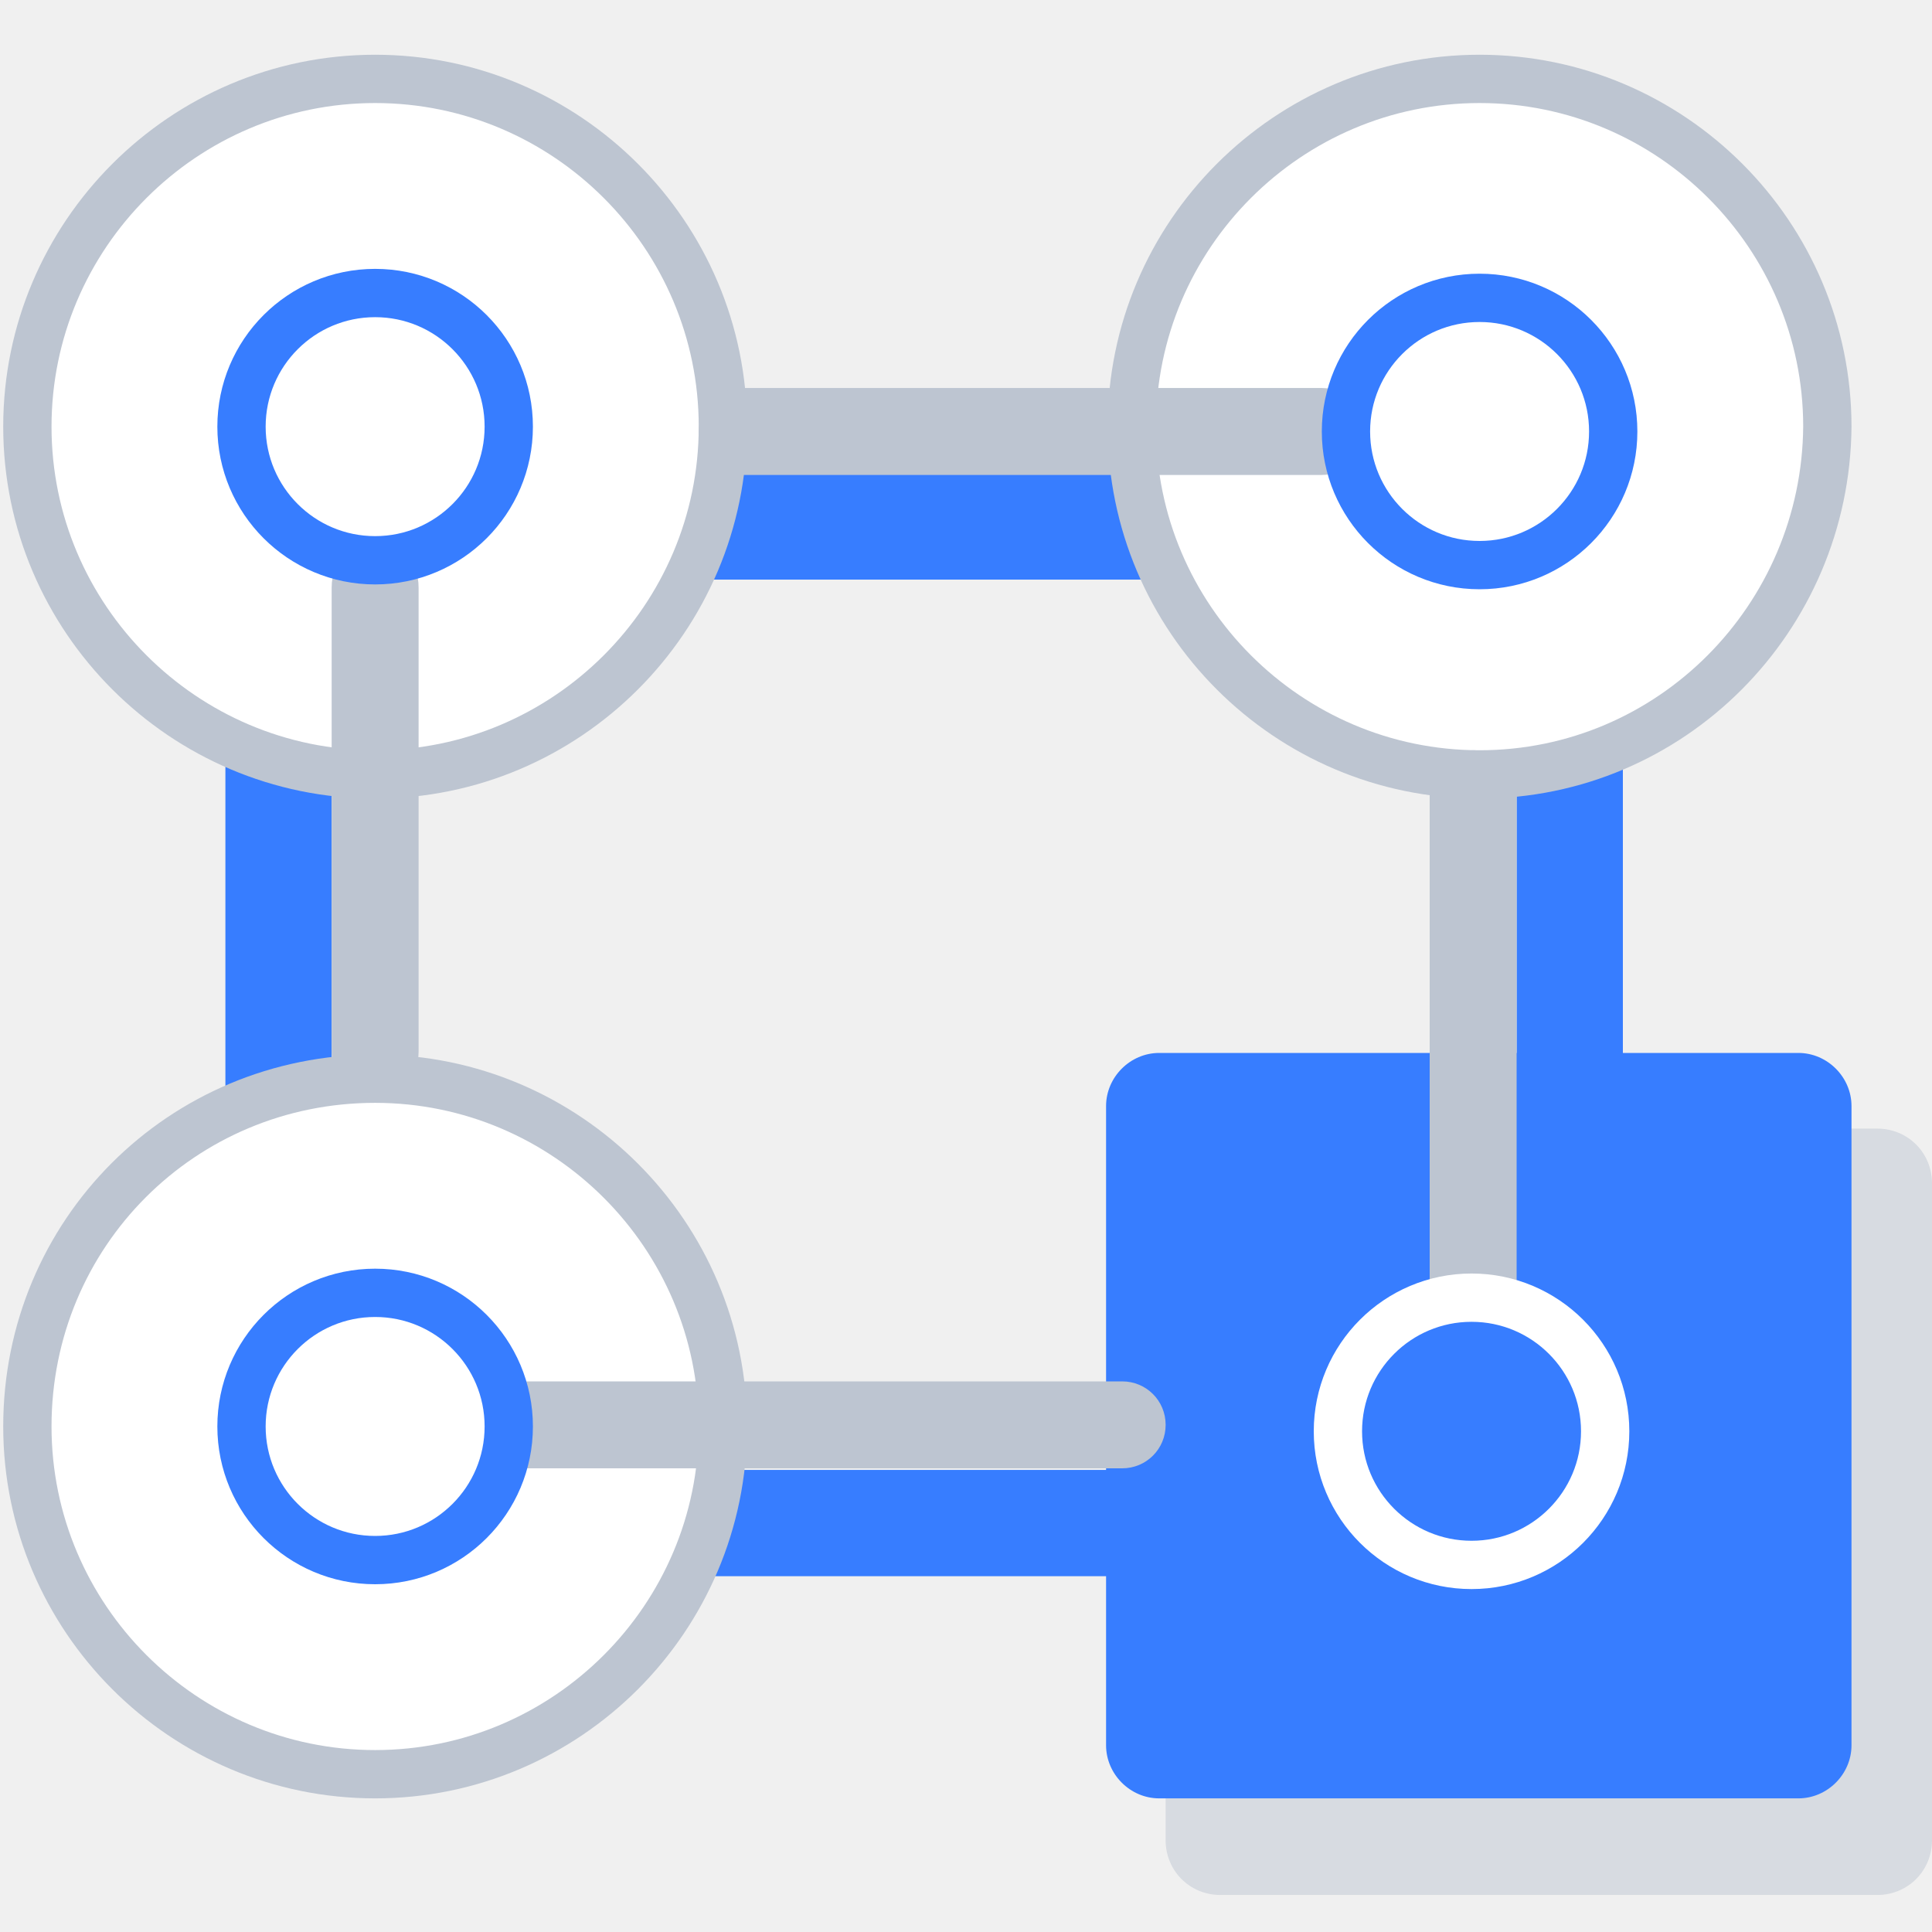
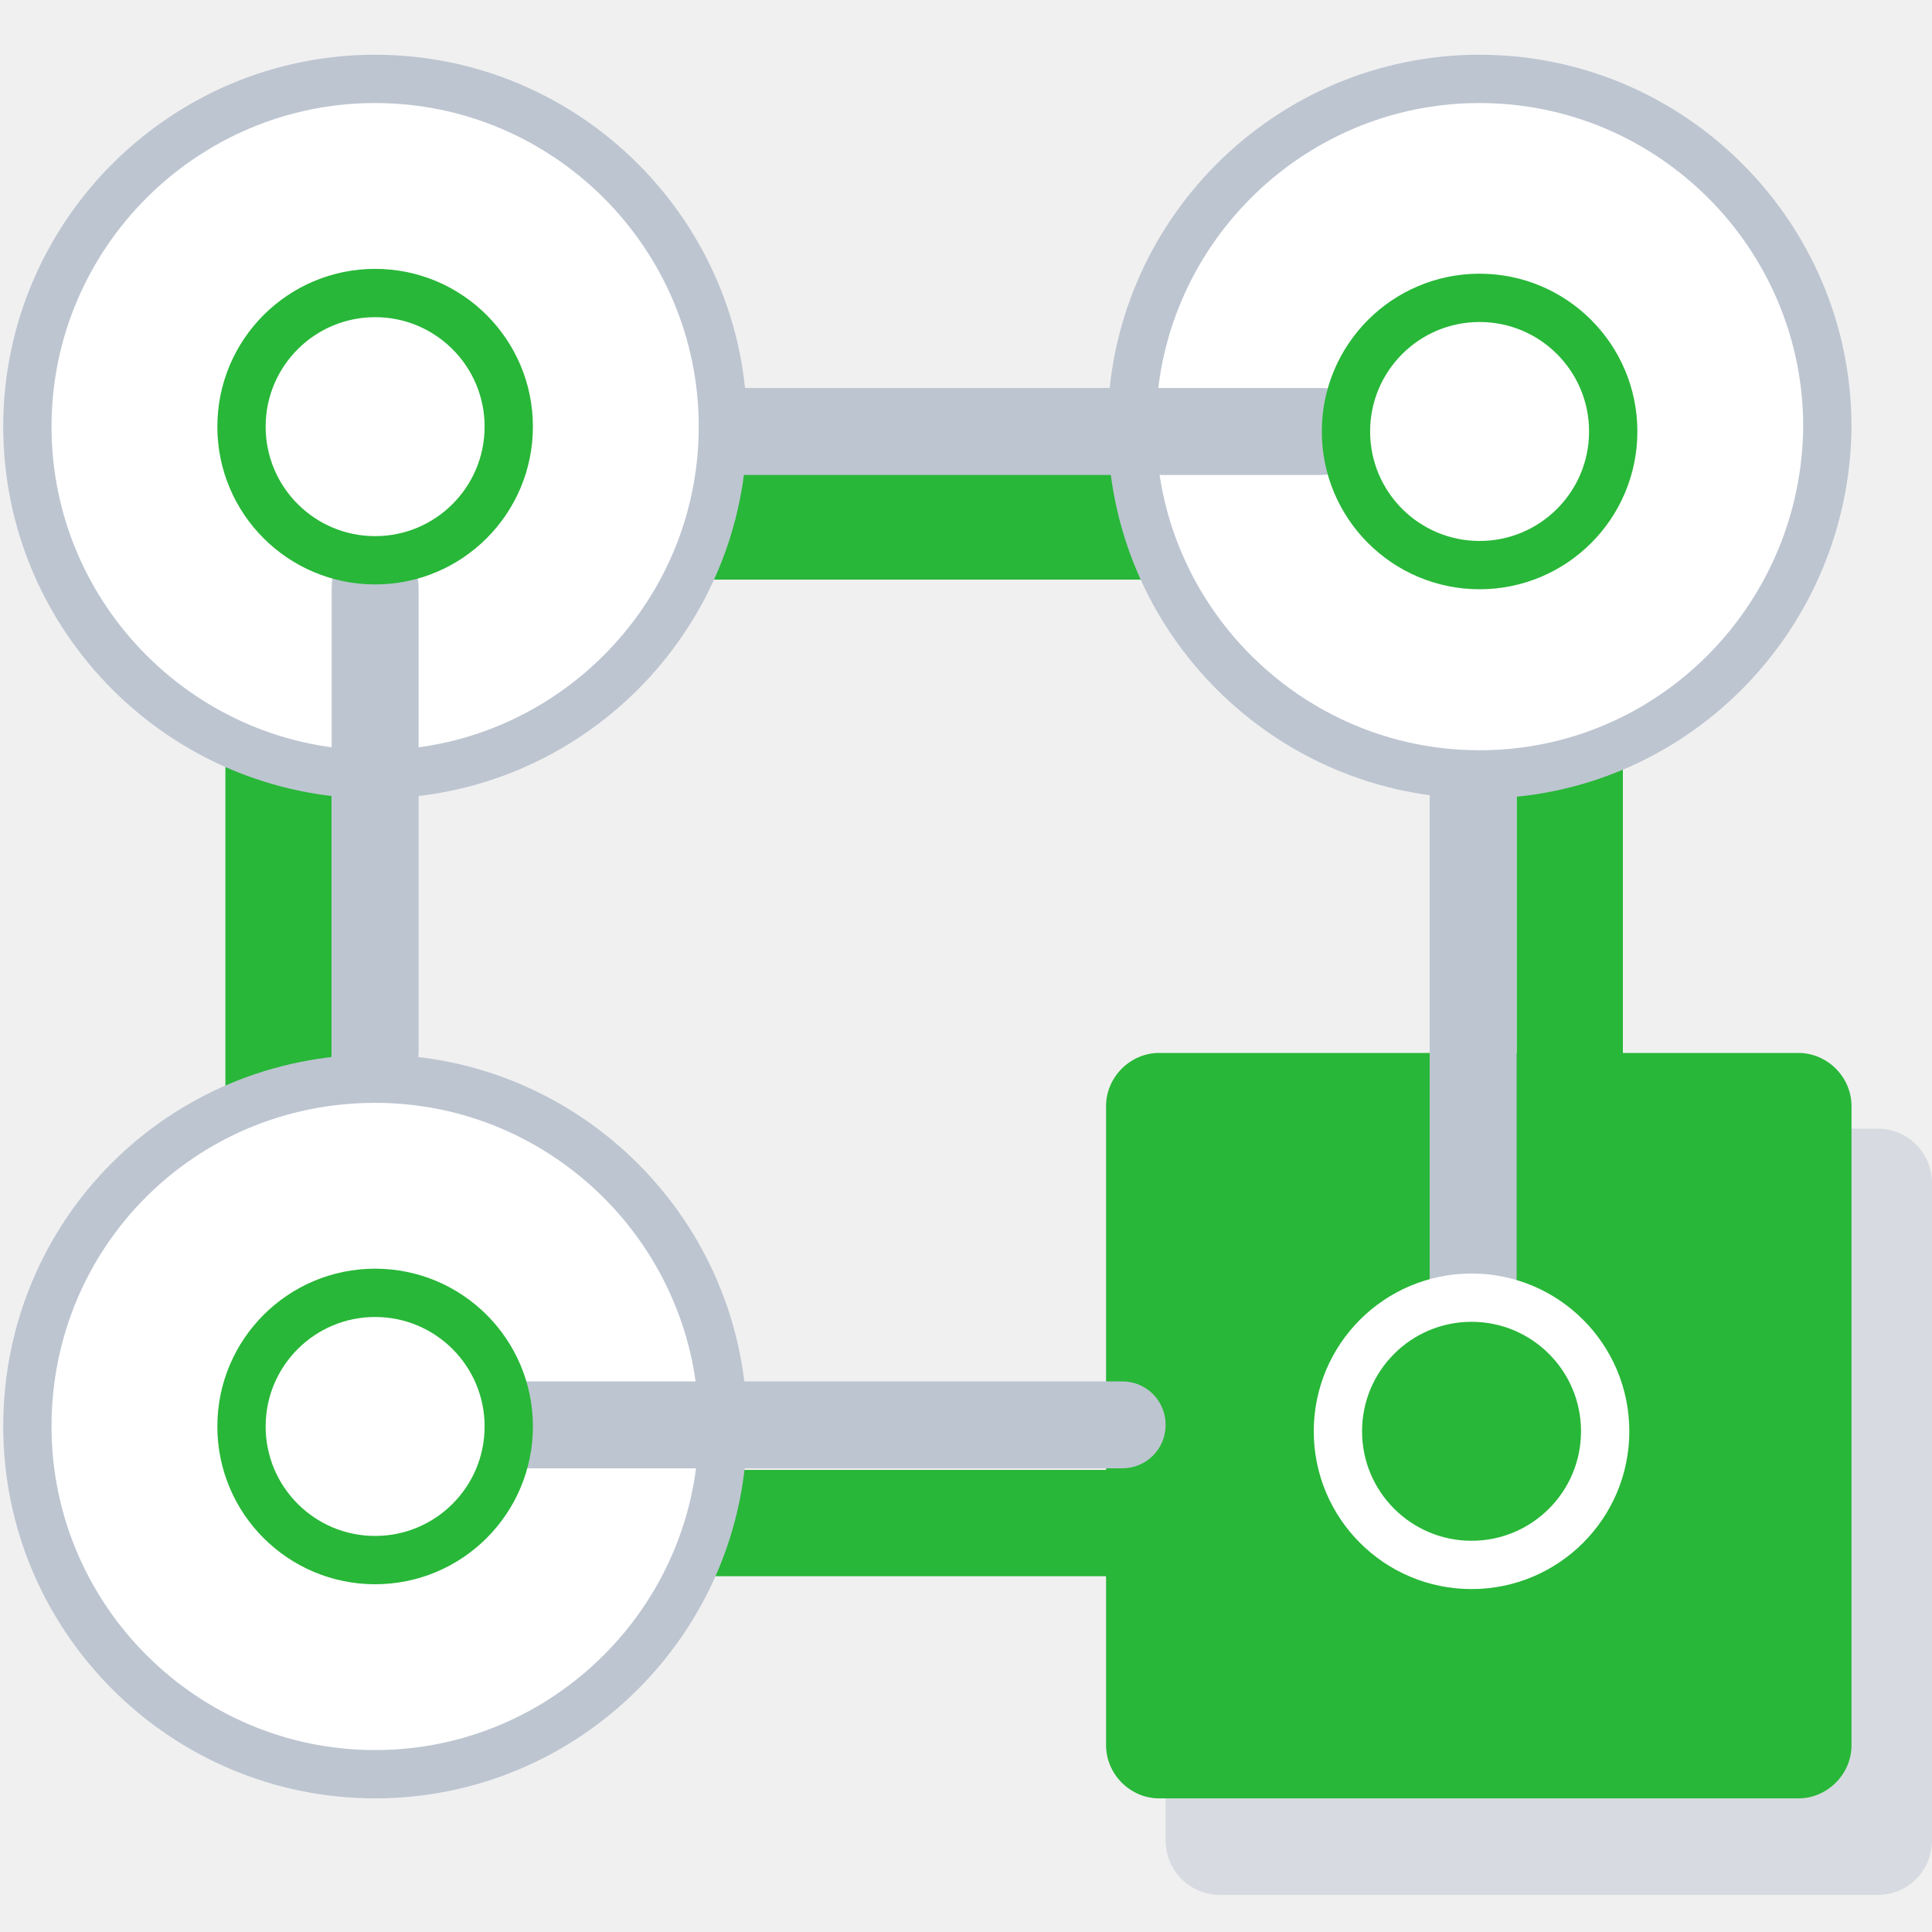
<svg xmlns="http://www.w3.org/2000/svg" x="0px" y="0px" viewBox="0 0 120 120" style="enable-background:new 0 0 120 120;" xml:space="preserve">
  <style type="text/css">
- 	.icon-56-0{fill:#377DFF;}
+ 	.icon-56-0{fill:#28b738;}
	.icon-56-1{fill:#BDC5D1;}
	.icon-56-2{fill:#FFFFFF;stroke:#BDC5D1;}
- 	.icon-56-3{fill:#377DFF;stroke:#FFFFFF;}
- 	.icon-56-4{fill:#FFFFFF;stroke:#377DFF;}
+ 	.icon-56-3{fill:#28b738;stroke:#FFFFFF;}
+ 	.icon-56-4{fill:#FFFFFF;stroke:#28b738;}
</style>
  <path class="icon-56-0 fill-primary" d="M17.3,78.5L17.3,78.5c-1.8,0-3.3-1.5-3.3-3.3V38.5c0-1.8,1.5-3.3,3.3-3.3h0c1.8,0,3.3,1.5,3.3,3.3v36.6  C20.6,77,19.1,78.5,17.3,78.5z" />
  <path class="icon-56-0 fill-primary" d="M77.2,36H40.6c-1.8,0-3.3-1.5-3.3-3.3v0c0-1.8,1.5-3.3,3.3-3.3h36.6c1.8,0,3.3,1.5,3.3,3.3v0  C80.5,34.5,79,36,77.2,36z" />
  <path class="icon-56-0 fill-primary" d="M97.5,80.5L97.5,80.5c-1.8,0-3.3-1.5-3.3-3.3V40.6c0-1.8,1.5-3.3,3.3-3.3h0c1.8,0,3.3,1.5,3.3,3.3v36.6  C100.9,79,99.4,80.5,97.5,80.5z" />
  <path class="icon-56-1 fill-gray-400" opacity=".5" d="M116.6,117.7H75.8c-1.9,0-3.4-1.5-3.4-3.4V73.5c0-1.9,1.5-3.4,3.4-3.4h40.8c1.9,0,3.4,1.5,3.4,3.4v40.8  C120,116.2,118.5,117.7,116.6,117.7z" />
  <path class="icon-56-0 fill-primary" d="M111.7,111.7H72c-1.8,0-3.3-1.5-3.3-3.3V68.7c0-1.8,1.5-3.3,3.3-3.3h39.7c1.8,0,3.3,1.5,3.3,3.3v39.7  C115,110.2,113.5,111.7,111.7,111.7z" />
  <path class="icon-56-0 fill-primary" d="M73.5,97.9H36.9c-1.8,0-3.3-1.5-3.3-3.3v0c0-1.8,1.5-3.3,3.3-3.3h36.6c1.8,0,3.3,1.5,3.3,3.3v0  C76.8,96.4,75.3,97.9,73.5,97.9z" />
  <path class="icon-56-2 fill-white stroke-gray-400" stroke-width="3" stroke-miterlimit="10" d="M23.3,110.2L23.3,110.2c-11.9,0-21.6-9.7-21.6-21.6v0C1.7,76.6,11.3,67,23.3,67h0c11.9,0,21.6,9.7,21.6,21.6v0  C44.9,100.5,35.2,110.2,23.3,110.2z" />
  <path class="icon-56-2 fill-white stroke-gray-400" stroke-width="3" stroke-miterlimit="10" d="M23.3,48.1L23.3,48.1c-11.9,0-21.6-9.7-21.6-21.6v0c0-11.9,9.7-21.6,21.6-21.6h0c11.9,0,21.6,9.7,21.6,21.6v0  C44.9,38.4,35.2,48.1,23.3,48.1z" />
  <path class="icon-56-2 fill-white stroke-gray-400" stroke-width="3" stroke-miterlimit="10" d="M91.9,48.1L91.9,48.1c-11.9,0-21.6-9.7-21.6-21.6v0c0-11.9,9.7-21.6,21.6-21.6h0c11.9,0,21.6,9.7,21.6,21.6v0  C113.4,38.4,103.8,48.1,91.9,48.1z" />
  <path class="icon-56-1 fill-gray-400" d="M69.7,91.2H32.8c-1.5,0-2.7-1.2-2.7-2.7l0,0c0-1.5,1.2-2.7,2.7-2.7h36.9c1.5,0,2.7,1.2,2.7,2.7l0,0  C72.4,90,71.2,91.2,69.7,91.2z" />
  <path class="icon-56-1 fill-gray-400" d="M91.5,82.1L91.5,82.1c-1.5,0-2.7-1.1-2.7-2.6V49.2c0-1.4,1.2-2.6,2.7-2.6h0c1.5,0,2.7,1.1,2.7,2.6v30.3  C94.2,81,93,82.1,91.5,82.1z" />
  <path class="icon-56-1 fill-gray-400" d="M23.3,68.4L23.3,68.4c-1.5,0-2.7-1.3-2.7-3V36.5c0-1.7,1.2-3,2.7-3h0c1.5,0,2.7,1.3,2.7,3v28.8  C26,67,24.8,68.4,23.3,68.4z" />
  <path class="icon-56-1 fill-gray-400" d="M82.1,29.5H46c-1.5,0-2.6-1.2-2.6-2.7v0c0-1.5,1.2-2.7,2.6-2.7h36.1c1.5,0,2.6,1.2,2.6,2.7v0  C84.8,28.3,83.6,29.5,82.1,29.5z" />
  <circle class="icon-56-3 fill-primary stroke-white" stroke-width="3" stroke-miterlimit="10" cx="91.4" cy="88.9" r="8.3" />
  <circle class="icon-56-4 fill-white stroke-primary" stroke-width="3" stroke-miterlimit="10" cx="91.9" cy="26.8" r="8.3" />
  <circle class="icon-56-4 fill-white stroke-primary" stroke-width="3" stroke-miterlimit="10" cx="23.3" cy="26.5" r="8.3" />
  <circle class="icon-56-4 fill-white stroke-primary" stroke-width="3" stroke-miterlimit="10" cx="23.3" cy="88.6" r="8.3" />
</svg>
